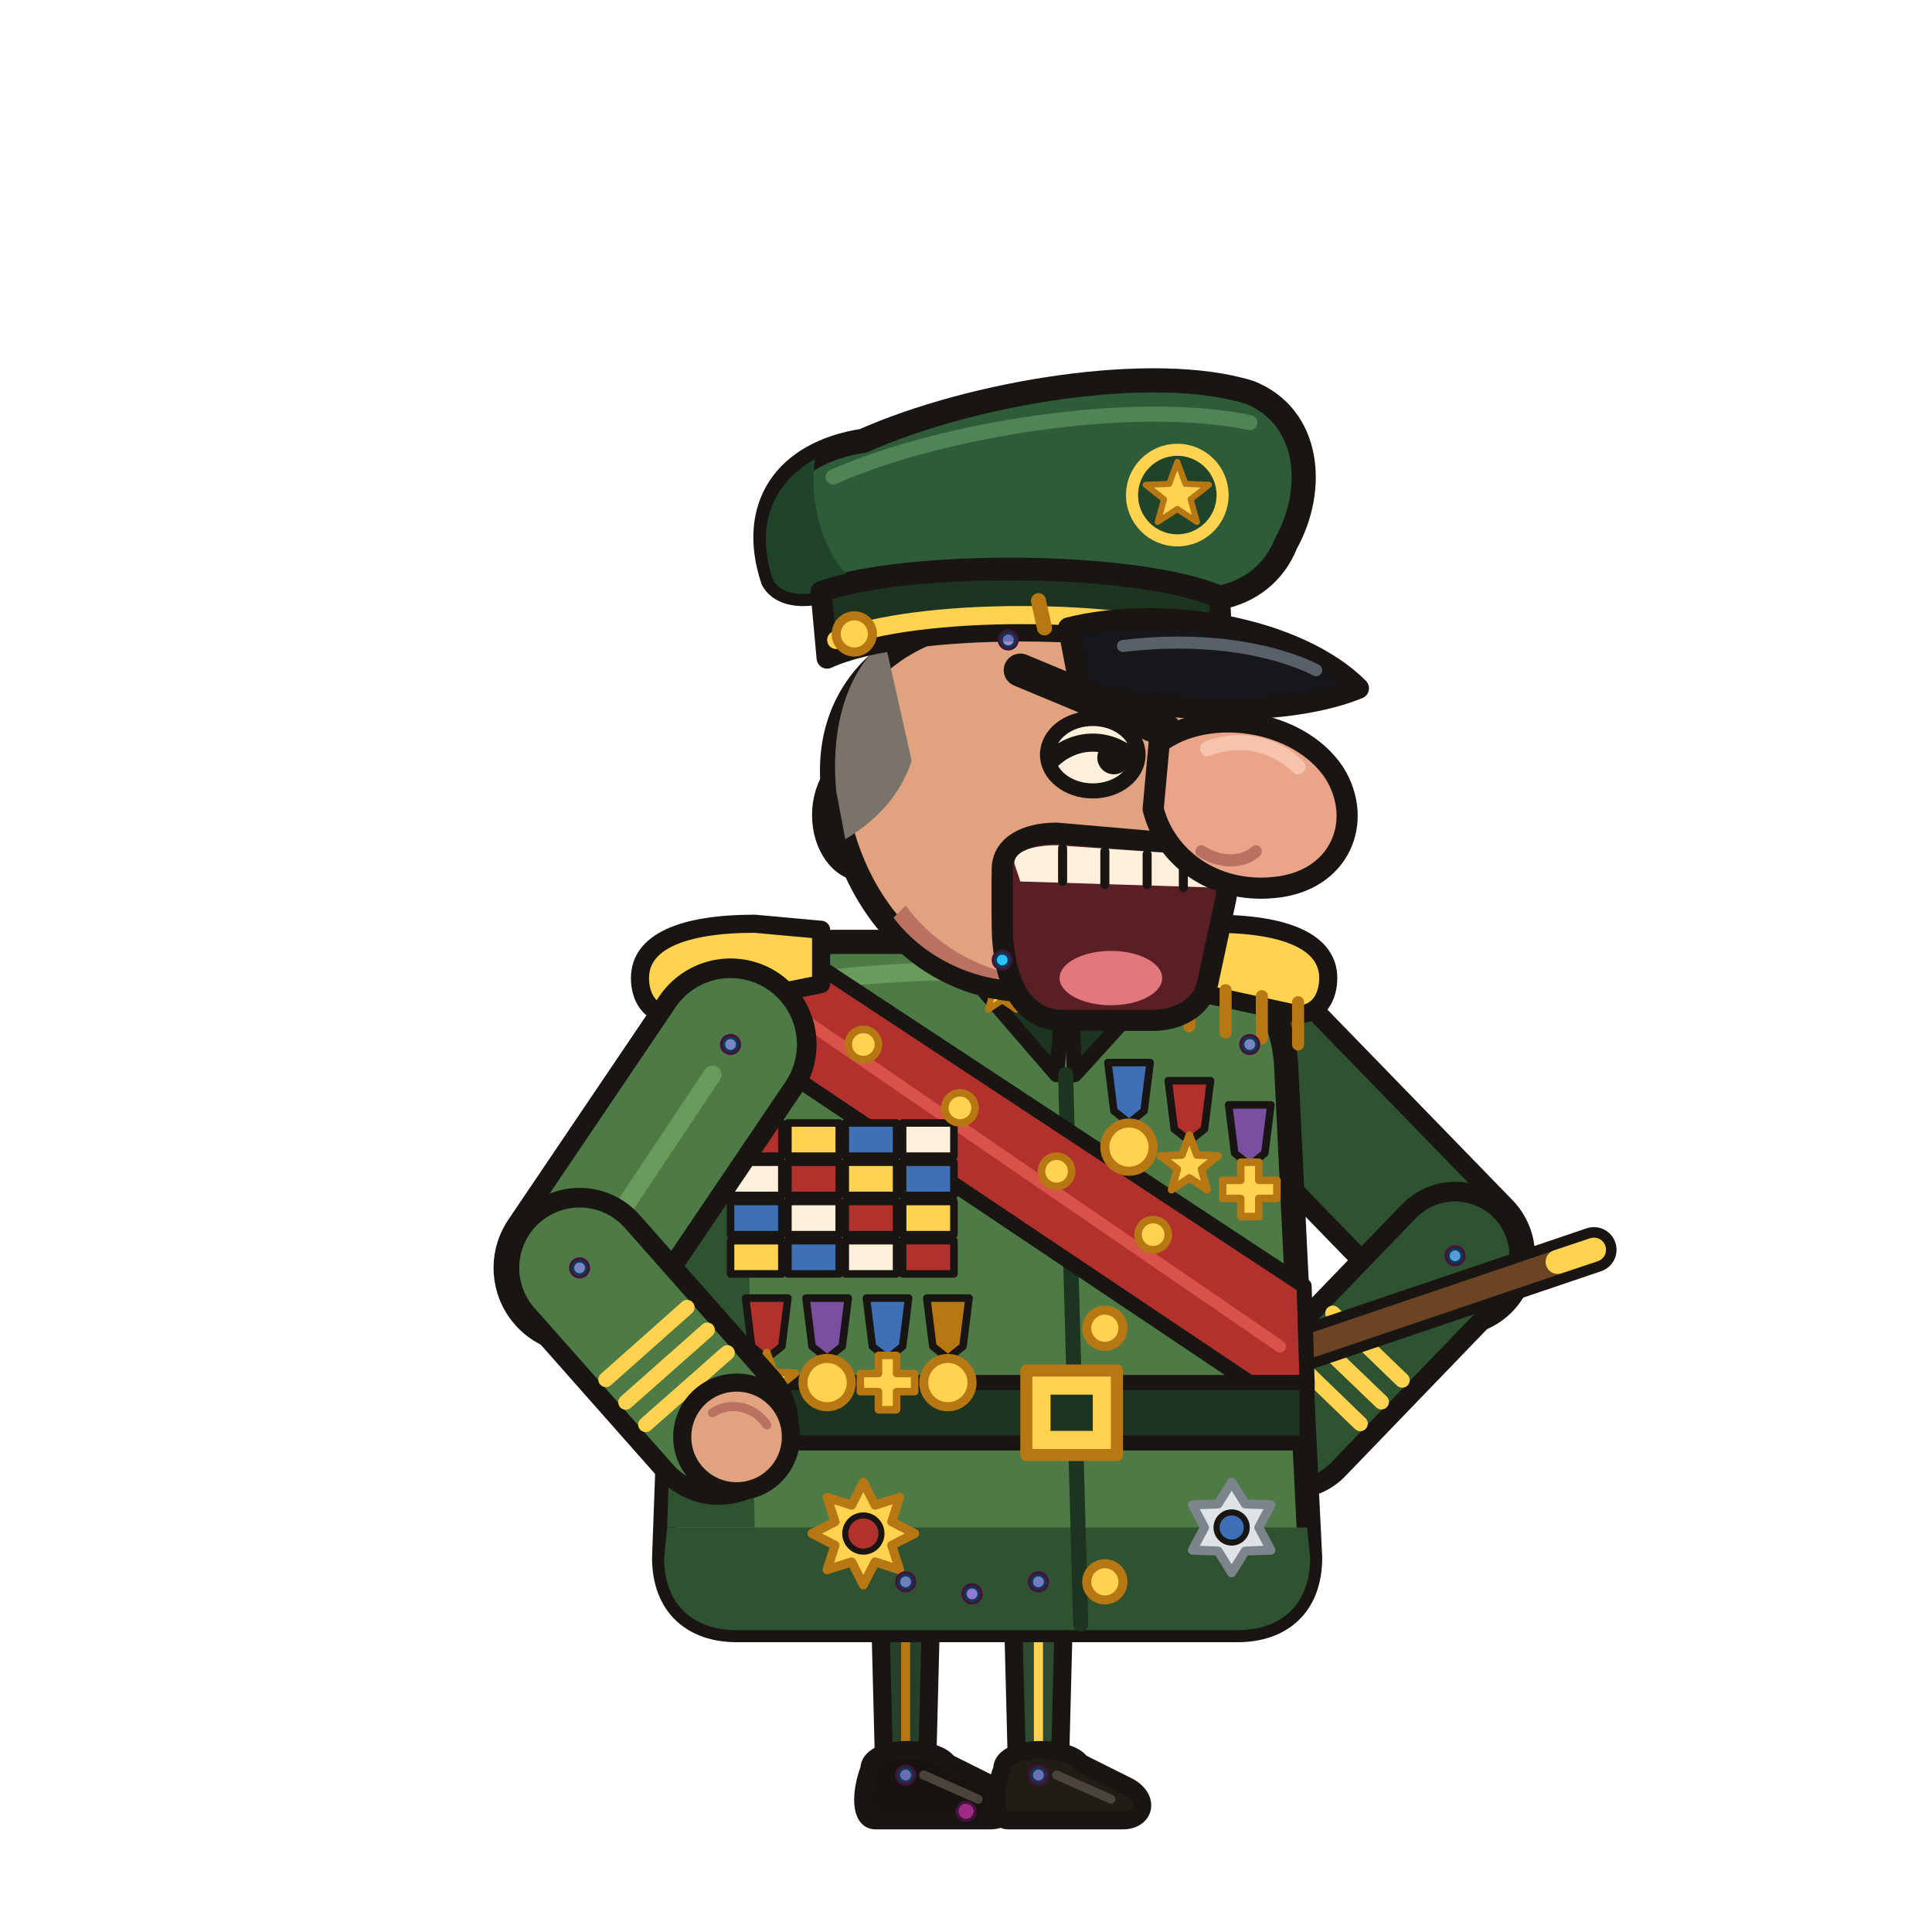
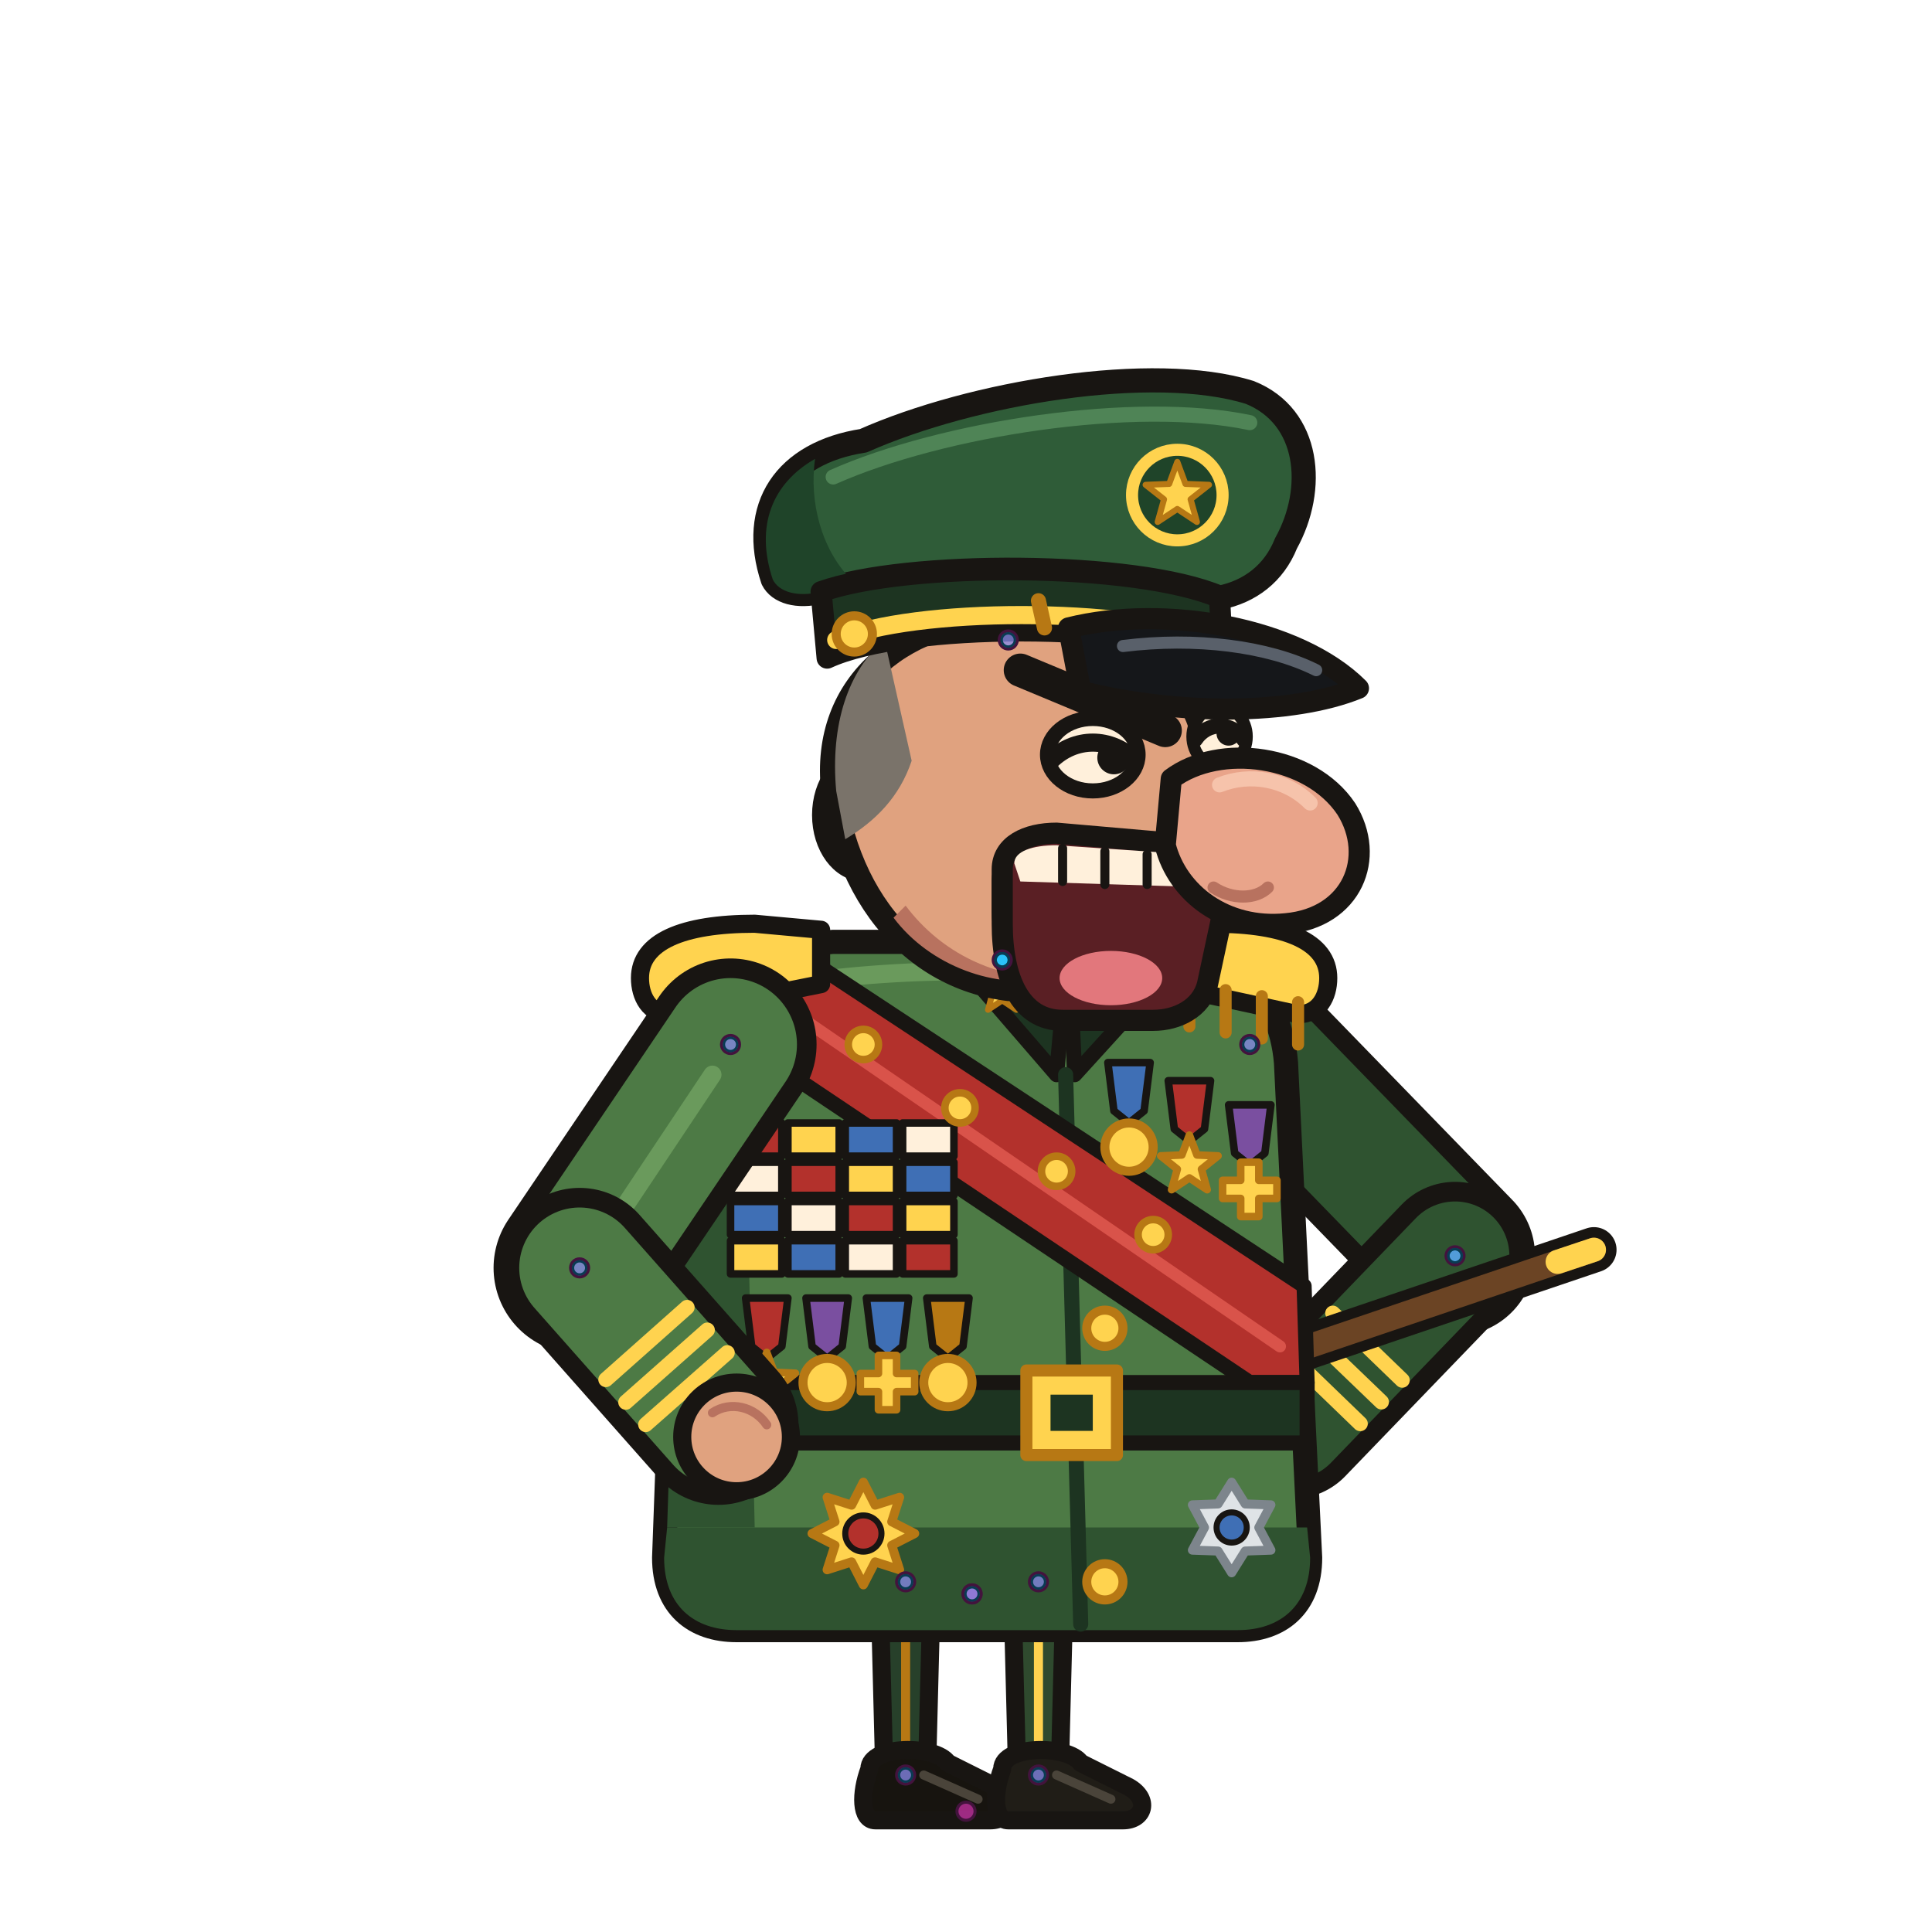
<svg xmlns="http://www.w3.org/2000/svg" width="640mm" height="640mm" viewBox="0 0 640 640" data-character-design="absurd-general-v2">
  <g id="absurd-general">
    <g id="far-arm-upper" data-rig-part="far_arm_upper" data-rig-bone="far_arm_upper" data-rig-z="4">
      <path d="M414 346 L482 416" fill="none" stroke="#181512" stroke-width="53" stroke-linecap="round" stroke-linejoin="round" />
      <path d="M414 346 L482 416" fill="none" stroke="#2f5330" stroke-width="40" stroke-linecap="round" stroke-linejoin="round" />
    </g>
    <g id="far-arm-lower" data-rig-part="far_arm_lower" data-rig-bone="far_arm_lower" data-rig-z="5">
      <path d="M482 416 L428 472" fill="none" stroke="#181512" stroke-width="49" stroke-linecap="round" stroke-linejoin="round" />
      <path d="M482 416 L428 472" fill="none" stroke="#2f5330" stroke-width="36" stroke-linecap="round" stroke-linejoin="round" />
      <path d="M450.6 471.6 L427.6 449.4" fill="none" stroke="#ffd34f" stroke-width="5" stroke-linecap="round" stroke-linejoin="round" />
      <path d="M457.6 464.4 L434.5 442.2" fill="none" stroke="#ffd34f" stroke-width="5" stroke-linecap="round" stroke-linejoin="round" />
      <path d="M464.5 457.2 L441.5 435.0" fill="none" stroke="#ffd34f" stroke-width="5" stroke-linecap="round" stroke-linejoin="round" />
    </g>
    <g id="baton" data-rig-part="baton" data-rig-bone="far_arm_lower" data-rig-z="6">
      <path d="M404 456 L528 414" fill="none" stroke="#181512" stroke-width="15" stroke-linecap="round" stroke-linejoin="round" />
      <path d="M404 456 L528 414" fill="none" stroke="#6b4424" stroke-width="8" stroke-linecap="round" stroke-linejoin="round" />
      <path d="M516 418 L528 414" fill="none" stroke="#ffd34f" stroke-width="8" stroke-linecap="round" stroke-linejoin="round" />
    </g>
    <g id="far-leg" data-rig-part="far_leg" data-rig-bone="far_leg" data-rig-z="8">
      <path d="M291 512 L309 512 L307 590 L293 590 Z" fill="#27402a" stroke="#181512" stroke-width="6" stroke-linejoin="round" />
      <path d="M300 520 L300 586" fill="none" stroke="#b77814" stroke-width="3" stroke-linecap="round" stroke-linejoin="round" />
    </g>
    <g id="far-foot" data-rig-part="far_foot" data-rig-bone="far_foot" data-rig-z="9">
      <path d="M288 586 C288 578 310 578 314 584 L330 592 C337 596 335 603 328 603 L290 603 C285 603 285 594 288 586 Z" fill="#17140f" stroke="#181512" stroke-width="6" stroke-linejoin="round" />
      <path d="M306 588 L324 596" fill="none" stroke="#4a443a" stroke-width="3" stroke-linecap="round" stroke-linejoin="round" />
    </g>
    <g id="near-leg" data-rig-part="near_leg" data-rig-bone="near_leg" data-rig-z="10">
      <path d="M335 512 L353 512 L351 590 L337 590 Z" fill="#2f4a2e" stroke="#181512" stroke-width="6" stroke-linejoin="round" />
      <path d="M344 520 L344 586" fill="none" stroke="#ffd34f" stroke-width="3" stroke-linecap="round" stroke-linejoin="round" />
    </g>
    <g id="near-foot" data-rig-part="near_foot" data-rig-bone="near_foot" data-rig-z="11">
      <path d="M332 586 C332 578 354 578 358 584 L374 592 C381 596 379 603 372 603 L334 603 C329 603 329 594 332 586 Z" fill="#201d17" stroke="#181512" stroke-width="6" stroke-linejoin="round" />
      <path d="M350 588 L368 596" fill="none" stroke="#4a443a" stroke-width="3" stroke-linecap="round" stroke-linejoin="round" />
    </g>
    <g id="torso" data-rig-part="torso" data-rig-bone="torso" data-rig-z="20">
      <path d="M226 352 C226 328 246 314 276 312 L380 312 C408 314 424 328 426 352 L434 516 C434 532 424 540 410 540 L244 540 C230 540 220 532 220 516 Z" fill="#4d7a45" stroke="#181512" stroke-width="8" stroke-linejoin="round" />
      <path d="M226 352 C226 338 234 326 246 320 L250 506 L221 506 Z" fill="#2f5330" />
      <path d="M221 506 L433 506 L434 516 C434 532 424 540 410 540 L244 540 C230 540 220 532 220 516 Z" fill="#2f5330" />
      <path d="M262 326 C300 320 350 320 392 328" fill="none" stroke="#6a9a5c" stroke-width="6" stroke-linecap="round" stroke-linejoin="round" />
      <path d="M312 312 L350 356 L354 312 Z" fill="#1d3421" stroke="#181512" stroke-width="5" stroke-linejoin="round" />
      <path d="M354 312 L356 356 L396 312 Z" fill="#1d3421" stroke="#181512" stroke-width="5" stroke-linejoin="round" />
      <path d="M353 356 L358 538" fill="none" stroke="#1d3421" stroke-width="5" stroke-linecap="round" stroke-linejoin="round" />
      <circle cx="366" cy="440" r="6" fill="#ffd34f" stroke="#b77814" stroke-width="3" />
      <circle cx="366" cy="524" r="6" fill="#ffd34f" stroke="#b77814" stroke-width="3" />
      <path d="M232 336 L262 314 L432 426 L433 458 L414 458 Z" fill="#b3312c" stroke="#181512" stroke-width="5" stroke-linejoin="round" />
      <path d="M252 328 L424 446" fill="none" stroke="#d9534a" stroke-width="4" stroke-linecap="round" stroke-linejoin="round" />
      <path d="M221 458 L433 458 L433 478 L221 478 Z" fill="#1d3421" stroke="#181512" stroke-width="5" stroke-linejoin="round" />
      <path d="M340 454 L370 454 L370 482 L340 482 Z" fill="#ffd34f" stroke="#b77814" stroke-width="4" stroke-linejoin="round" />
      <path d="M348 462 L362 462 L362 474 L348 474 Z" fill="#1d3421" />
      <path d="M242 372 h17 v11 h-17 Z" fill="#b3312c" stroke="#181512" stroke-width="2.5" stroke-linejoin="round" />
      <path d="M261 372 h17 v11 h-17 Z" fill="#ffd34f" stroke="#181512" stroke-width="2.5" stroke-linejoin="round" />
      <path d="M280 372 h17 v11 h-17 Z" fill="#3f6fb5" stroke="#181512" stroke-width="2.5" stroke-linejoin="round" />
      <path d="M299 372 h17 v11 h-17 Z" fill="#fff0db" stroke="#181512" stroke-width="2.5" stroke-linejoin="round" />
      <path d="M242 385 h17 v11 h-17 Z" fill="#fff0db" stroke="#181512" stroke-width="2.5" stroke-linejoin="round" />
      <path d="M261 385 h17 v11 h-17 Z" fill="#b3312c" stroke="#181512" stroke-width="2.5" stroke-linejoin="round" />
      <path d="M280 385 h17 v11 h-17 Z" fill="#ffd34f" stroke="#181512" stroke-width="2.5" stroke-linejoin="round" />
      <path d="M299 385 h17 v11 h-17 Z" fill="#3f6fb5" stroke="#181512" stroke-width="2.5" stroke-linejoin="round" />
      <path d="M242 398 h17 v11 h-17 Z" fill="#3f6fb5" stroke="#181512" stroke-width="2.5" stroke-linejoin="round" />
      <path d="M261 398 h17 v11 h-17 Z" fill="#fff0db" stroke="#181512" stroke-width="2.5" stroke-linejoin="round" />
      <path d="M280 398 h17 v11 h-17 Z" fill="#b3312c" stroke="#181512" stroke-width="2.5" stroke-linejoin="round" />
      <path d="M299 398 h17 v11 h-17 Z" fill="#ffd34f" stroke="#181512" stroke-width="2.5" stroke-linejoin="round" />
      <path d="M242 411 h17 v11 h-17 Z" fill="#ffd34f" stroke="#181512" stroke-width="2.5" stroke-linejoin="round" />
      <path d="M261 411 h17 v11 h-17 Z" fill="#3f6fb5" stroke="#181512" stroke-width="2.5" stroke-linejoin="round" />
      <path d="M280 411 h17 v11 h-17 Z" fill="#fff0db" stroke="#181512" stroke-width="2.5" stroke-linejoin="round" />
      <path d="M299 411 h17 v11 h-17 Z" fill="#b3312c" stroke="#181512" stroke-width="2.5" stroke-linejoin="round" />
      <path d="M367 352 L381 352 L379 368 L374 372 L369 368 Z" fill="#3f6fb5" stroke="#181512" stroke-width="2.5" stroke-linejoin="round" />
      <circle cx="374" cy="380" r="8" fill="#ffd34f" stroke="#b77814" stroke-width="3" />
      <path d="M387 358 L401 358 L399 374 L394 378 L389 374 Z" fill="#b3312c" stroke="#181512" stroke-width="2.5" stroke-linejoin="round" />
      <path d="M394.0 376.0 L396.5 382.6 L403.5 382.9 L398.0 387.3 L399.9 394.1 L394.0 390.2 L388.1 394.1 L390.0 387.3 L384.5 382.9 L391.5 382.6 Z" fill="#ffd34f" stroke="#b77814" stroke-width="2.5" stroke-linejoin="round" />
      <path d="M407 366 L421 366 L419 382 L414 386 L409 382 Z" fill="#7a4fa0" stroke="#181512" stroke-width="2.5" stroke-linejoin="round" />
      <path d="M411 385 h6 v6 h6 v6 h-6 v6 h-6 v-6 h-6 v-6 h6 Z" fill="#ffd34f" stroke="#b77814" stroke-width="2.5" stroke-linejoin="round" />
      <path d="M247 430 L261 430 L259 446 L254 450 L249 446 Z" fill="#b3312c" stroke="#181512" stroke-width="2.5" stroke-linejoin="round" />
      <path d="M254.0 448.0 L256.5 454.6 L263.5 454.9 L258.0 459.3 L259.9 466.1 L254.0 462.2 L248.1 466.1 L250.0 459.3 L244.5 454.9 L251.5 454.6 Z" fill="#ffd34f" stroke="#b77814" stroke-width="2.5" stroke-linejoin="round" />
      <path d="M267 430 L281 430 L279 446 L274 450 L269 446 Z" fill="#7a4fa0" stroke="#181512" stroke-width="2.5" stroke-linejoin="round" />
      <circle cx="274" cy="458" r="8" fill="#ffd34f" stroke="#b77814" stroke-width="3" />
      <path d="M287 430 L301 430 L299 446 L294 450 L289 446 Z" fill="#3f6fb5" stroke="#181512" stroke-width="2.5" stroke-linejoin="round" />
      <path d="M291 449 h6 v6 h6 v6 h-6 v6 h-6 v-6 h-6 v-6 h6 Z" fill="#ffd34f" stroke="#b77814" stroke-width="2.5" stroke-linejoin="round" />
      <path d="M307 430 L321 430 L319 446 L314 450 L309 446 Z" fill="#b77814" stroke="#181512" stroke-width="2.5" stroke-linejoin="round" />
      <circle cx="314" cy="458" r="8" fill="#ffd34f" stroke="#b77814" stroke-width="3" />
      <path d="M286.0 491.0 L289.9 498.6 L298.0 496.0 L295.4 504.1 L303.0 508.0 L295.4 511.9 L298.0 520.0 L289.9 517.4 L286.0 525.0 L282.1 517.4 L274.0 520.0 L276.6 511.9 L269.0 508.0 L276.6 504.1 L274.0 496.0 L282.1 498.6 Z" fill="#ffd34f" stroke="#b77814" stroke-width="3" stroke-linejoin="round" />
      <circle cx="286" cy="508" r="6" fill="#b3312c" stroke="#181512" stroke-width="2" />
      <path d="M408.0 491.0 L412.5 498.2 L421.0 498.5 L417.0 506.0 L421.0 513.5 L412.5 513.8 L408.0 521.0 L403.5 513.8 L395.0 513.5 L399.0 506.0 L395.0 498.5 L403.5 498.2 Z" fill="#dfe3e6" stroke="#7d858c" stroke-width="3" stroke-linejoin="round" />
      <circle cx="408" cy="506" r="5" fill="#3f6fb5" stroke="#181512" stroke-width="2" />
      <circle cx="286" cy="346" r="5" fill="#ffd34f" stroke="#b77814" stroke-width="2.5" />
      <circle cx="318" cy="367" r="5" fill="#ffd34f" stroke="#b77814" stroke-width="2.5" />
      <circle cx="350" cy="388" r="5" fill="#ffd34f" stroke="#b77814" stroke-width="2.5" />
      <circle cx="382" cy="409" r="5" fill="#ffd34f" stroke="#b77814" stroke-width="2.5" />
      <path d="M332.0 320.0 L334.0 325.3 L339.6 325.5 L335.2 329.0 L336.7 334.5 L332.0 331.4 L327.3 334.5 L328.8 329.0 L324.4 325.5 L330.0 325.3 Z" fill="#ffd34f" stroke="#b77814" stroke-width="2" stroke-linejoin="round" />
      <path d="M376.0 319.0 L378.0 324.3 L383.6 324.5 L379.2 328.0 L380.7 333.5 L376.0 330.4 L371.3 333.5 L372.8 328.0 L368.4 324.5 L374.0 324.3 Z" fill="#ffd34f" stroke="#b77814" stroke-width="2" stroke-linejoin="round" />
      <path d="M212 324 C212 312 226 306 250 306 L272 308 L272 326 L222 336 C215 336 212 330 212 324 Z" fill="#ffd34f" stroke="#181512" stroke-width="6" stroke-linejoin="round" />
      <path d="M222 332 L222 346 M234 330 L234 344 M246 328 L246 342 M258 326 L258 340" fill="none" stroke="#b77814" stroke-width="4" stroke-linecap="round" stroke-linejoin="round" />
      <path d="M440 324 C440 312 426 306 402 306 L384 308 L384 326 L430 336 C437 336 440 330 440 324 Z" fill="#ffd34f" stroke="#181512" stroke-width="6" stroke-linejoin="round" />
      <path d="M430 332 L430 346 M418 330 L418 344 M406 328 L406 342 M394 326 L394 340" fill="none" stroke="#b77814" stroke-width="4" stroke-linecap="round" stroke-linejoin="round" />
    </g>
    <g id="near-arm-upper" data-rig-part="near_arm_upper" data-rig-bone="near_arm_upper" data-rig-z="30">
      <path d="M242 346 L192 420" fill="none" stroke="#181512" stroke-width="57" stroke-linecap="round" stroke-linejoin="round" />
      <path d="M242 346 L192 420" fill="none" stroke="#4d7a45" stroke-width="44" stroke-linecap="round" stroke-linejoin="round" />
      <path d="M236 356 L204 404" fill="none" stroke="#6a9a5c" stroke-width="6" stroke-linecap="round" stroke-linejoin="round" />
    </g>
    <g id="near-arm-lower" data-rig-part="near_arm_lower" data-rig-bone="near_arm_lower" data-rig-z="31">
      <path d="M192 420 L238 472" fill="none" stroke="#181512" stroke-width="53" stroke-linecap="round" stroke-linejoin="round" />
      <path d="M192 420 L238 472" fill="none" stroke="#4d7a45" stroke-width="40" stroke-linecap="round" stroke-linejoin="round" />
      <path d="M240.9 448.1 L213.9 471.9" fill="none" stroke="#ffd34f" stroke-width="5" stroke-linecap="round" stroke-linejoin="round" />
      <path d="M234.3 440.6 L207.3 464.5" fill="none" stroke="#ffd34f" stroke-width="5" stroke-linecap="round" stroke-linejoin="round" />
      <path d="M227.6 433.1 L200.7 457.0" fill="none" stroke="#ffd34f" stroke-width="5" stroke-linecap="round" stroke-linejoin="round" />
      <circle cx="244" cy="476" r="18" fill="#e0a27f" stroke="#181512" stroke-width="6" />
      <path d="M236 468 C242 464 250 466 254 472" fill="none" stroke="#b8725f" stroke-width="3" stroke-linecap="round" stroke-linejoin="round" />
    </g>
    <g id="head" data-rig-part="head" data-rig-bone="head" data-rig-z="40">
      <ellipse cx="286" cy="270" rx="14" ry="19" fill="#e0a27f" stroke="#181512" stroke-width="6" />
      <path d="M284 262 C290 266 290 274 285 279" fill="none" stroke="#b8725f" stroke-width="3" stroke-linecap="round" stroke-linejoin="round" />
      <path d="M276 262 C272 226 300 204 338 204 C372 204 396 222 400 250 C404 262 404 276 400 290 C396 310 376 326 346 328 C310 330 282 304 276 262 Z" fill="#e0a27f" stroke="#181512" stroke-width="8" stroke-linejoin="round" />
      <path d="M277 262 C275 240 281 222 293 212 L302 252 C298 264 290 272 280 278 Z" fill="#7a736a" />
      <path d="M300 300 C312 316 330 324 348 324 C330 328 308 320 296 304 Z" fill="#b8725f" />
      <path d="M338 222 L386 242" fill="none" stroke="#181512" stroke-width="11" stroke-linecap="round" stroke-linejoin="round" />
-       <path d="M420 220 L398 232" fill="none" stroke="#181512" stroke-width="10" stroke-linecap="round" stroke-linejoin="round" />
+       <path d="M422 226 L400 234" fill="none" stroke="#181512" stroke-width="9" stroke-linecap="round" stroke-linejoin="round" />
    </g>
    <g id="eye-open" data-rig-part="eye_open" data-rig-bone="head" data-rig-z="41">
      <ellipse cx="362" cy="250" rx="15" ry="12" fill="#fff0db" stroke="#181512" stroke-width="5" />
      <circle cx="369" cy="251" r="5.5" fill="#181512" />
-       <ellipse cx="404" cy="239" rx="8" ry="9" fill="#fff0db" stroke="#181512" stroke-width="4" />
-       <circle cx="407" cy="238" r="3.5" fill="#181512" />
+       <ellipse cx="404" cy="244" rx="9" ry="10" fill="#fff0db" stroke="#181512" stroke-width="4" />
+       <circle cx="407" cy="243" r="4" fill="#181512" />
    </g>
    <g id="eye-shut" data-rig-part="eye_shut" data-rig-bone="head" data-rig-z="41">
      <path d="M348 252 C356 244 368 244 376 252" fill="none" stroke="#181512" stroke-width="6" stroke-linecap="round" stroke-linejoin="round" />
-       <path d="M397 240 C401 235 407 235 411 240" fill="none" stroke="#181512" stroke-width="5" stroke-linecap="round" stroke-linejoin="round" />
+       <path d="M396 245 C400 239 408 239 412 245" fill="none" stroke="#181512" stroke-width="5" stroke-linecap="round" stroke-linejoin="round" />
    </g>
    <g id="mouth-grit" data-rig-part="mouth_grit" data-rig-bone="head" data-rig-z="42">
      <path d="M332 292 C332 284 340 280 350 280 L394 284 C402 285 406 292 404 300 L400 312 C398 319 392 321 386 321 L350 321 C338 321 332 312 332 302 Z" fill="#fff0db" stroke="#181512" stroke-width="7" stroke-linejoin="round" />
      <path d="M334 301 L403 303" fill="none" stroke="#181512" stroke-width="4" stroke-linecap="round" stroke-linejoin="round" />
      <path d="M350 282 L350 320 M364 282 L364 320 M378 283 L378 320 M391 285 L391 320" fill="none" stroke="#181512" stroke-width="3.5" stroke-linecap="round" stroke-linejoin="round" />
    </g>
    <g id="mouth-open" data-rig-part="mouth_open" data-rig-bone="head" data-rig-z="42">
      <path d="M332 288 C332 280 340 276 350 276 L396 280 C404 281 408 288 406 298 L400 326 C398 334 390 338 382 338 L352 338 C338 338 332 324 332 306 Z" fill="#5a1f24" stroke="#181512" stroke-width="7" stroke-linejoin="round" />
      <path d="M336 286 C336 282 342 280 350 280 L394 283 C400 284 403 288 402 294 L338 292 Z" fill="#fff0db" />
      <path d="M352 281 L352 292 M366 282 L366 293 M380 283 L380 293 M392 284 L392 294" fill="none" stroke="#181512" stroke-width="3" stroke-linecap="round" stroke-linejoin="round" />
      <ellipse cx="368" cy="324" rx="17" ry="9" fill="#e2777c" />
    </g>
    <g id="nose" data-rig-part="nose" data-rig-bone="head" data-rig-z="43">
-       <path d="M384 246 C400 234 430 238 442 256 C452 272 444 292 422 294 C402 296 386 284 382 268 Z" fill="#e9a48a" stroke="#181512" stroke-width="7" stroke-linejoin="round" />
-       <path d="M400 248 C410 244 422 246 430 254" fill="none" stroke="#f6c3ab" stroke-width="5" stroke-linecap="round" stroke-linejoin="round" />
-       <path d="M398 282 C404 286 412 286 416 282" fill="none" stroke="#b8725f" stroke-width="4" stroke-linecap="round" stroke-linejoin="round" />
+       <path d="M388 258 C404 246 434 250 446 268 C456 284 448 304 426 306 C406 308 390 296 386 280 Z" fill="#e9a48a" stroke="#181512" stroke-width="7" stroke-linejoin="round" />
+       <path d="M404 260 C414 256 426 258 434 266" fill="none" stroke="#f6c3ab" stroke-width="5" stroke-linecap="round" stroke-linejoin="round" />
+       <path d="M402 294 C408 298 416 298 420 294" fill="none" stroke="#b8725f" stroke-width="4" stroke-linecap="round" stroke-linejoin="round" />
    </g>
    <g id="hat" data-rig-part="hat" data-rig-bone="hat" data-rig-z="50">
      <path d="M256 192 C248 168 260 150 286 146 C322 130 382 120 414 130 C434 138 436 162 426 180 C422 190 414 196 404 198 C376 186 300 186 272 196 C264 198 258 196 256 192 Z" fill="#2f5c38" stroke="#181512" stroke-width="8" stroke-linejoin="round" />
      <path d="M256 192 C250 174 256 160 270 152 C268 166 272 182 282 192 C276 194 274 195 272 196 C264 198 258 196 256 192 Z" fill="#1f4429" />
      <path d="M276 158 C312 142 376 132 414 140" fill="none" stroke="#4f8456" stroke-width="5" stroke-linecap="round" stroke-linejoin="round" />
      <path d="M272 196 C300 186 376 186 404 198 L405 218 C376 206 300 206 274 218 Z" fill="#1d3421" stroke="#181512" stroke-width="7" stroke-linejoin="round" />
      <path d="M277 212 C303 201 373 201 402 212" fill="none" stroke="#ffd34f" stroke-width="6" stroke-linecap="round" stroke-linejoin="round" />
      <circle cx="283" cy="210" r="6" fill="#ffd34f" stroke="#b77814" stroke-width="3" />
      <path d="M344 199 L346 208" fill="none" stroke="#b77814" stroke-width="5" stroke-linecap="round" stroke-linejoin="round" />
      <path d="M354 208 C386 200 430 208 450 228 C428 237 390 237 358 229 Z" fill="#15171a" stroke="#181512" stroke-width="7" stroke-linejoin="round" />
      <path d="M372 214 C396 211 420 214 436 222" fill="none" stroke="#59606a" stroke-width="4" stroke-linecap="round" stroke-linejoin="round" />
      <circle cx="390" cy="164" r="15" fill="#1f4429" stroke="#ffd34f" stroke-width="4" />
      <path d="M390.0 153.0 L392.7 160.3 L400.5 160.6 L394.4 165.4 L396.5 172.9 L390.0 168.6 L383.5 172.9 L385.6 165.4 L379.5 160.6 L387.3 160.3 Z" fill="#ffd34f" stroke="#b77814" stroke-width="2" stroke-linejoin="round" />
    </g>
  </g>
  <g id="ambition-rig-markers" data-rig-editor-layer="true">
    <g id="ambition-rig-markers-three_quarter" data-rig-view="three_quarter">
      <circle id="ambition-rig-three_quarter-joint-body_pivot" data-rig-joint="body_pivot" cx="322" cy="528" r="3" fill="#ff3bd4" fill-opacity="0.58" stroke="#43133d" stroke-width="1" />
      <circle id="ambition-rig-three_quarter-joint-far_arm_lower_pivot" data-rig-joint="far_arm_lower_pivot" cx="482" cy="416" r="3" fill="#ff3bd4" fill-opacity="0.58" stroke="#43133d" stroke-width="1" />
      <circle id="ambition-rig-three_quarter-joint-far_arm_upper_pivot" data-rig-joint="far_arm_upper_pivot" cx="414" cy="346" r="3" fill="#ff3bd4" fill-opacity="0.58" stroke="#43133d" stroke-width="1" />
      <circle id="ambition-rig-three_quarter-joint-far_foot_pivot" data-rig-joint="far_foot_pivot" cx="300" cy="588" r="3" fill="#ff3bd4" fill-opacity="0.58" stroke="#43133d" stroke-width="1" />
      <circle id="ambition-rig-three_quarter-joint-far_leg_pivot" data-rig-joint="far_leg_pivot" cx="300" cy="524" r="3" fill="#ff3bd4" fill-opacity="0.58" stroke="#43133d" stroke-width="1" />
      <circle id="ambition-rig-three_quarter-joint-hat_pivot" data-rig-joint="hat_pivot" cx="334" cy="212" r="3" fill="#ff3bd4" fill-opacity="0.58" stroke="#43133d" stroke-width="1" />
      <circle id="ambition-rig-three_quarter-joint-near_arm_lower_pivot" data-rig-joint="near_arm_lower_pivot" cx="192" cy="420" r="3" fill="#ff3bd4" fill-opacity="0.58" stroke="#43133d" stroke-width="1" />
      <circle id="ambition-rig-three_quarter-joint-near_arm_upper_pivot" data-rig-joint="near_arm_upper_pivot" cx="242" cy="346" r="3" fill="#ff3bd4" fill-opacity="0.58" stroke="#43133d" stroke-width="1" />
      <circle id="ambition-rig-three_quarter-joint-near_foot_pivot" data-rig-joint="near_foot_pivot" cx="344" cy="588" r="3" fill="#ff3bd4" fill-opacity="0.58" stroke="#43133d" stroke-width="1" />
      <circle id="ambition-rig-three_quarter-joint-near_leg_pivot" data-rig-joint="near_leg_pivot" cx="344" cy="524" r="3" fill="#ff3bd4" fill-opacity="0.58" stroke="#43133d" stroke-width="1" />
      <circle id="ambition-rig-three_quarter-joint-neck" data-rig-joint="neck" cx="332" cy="318" r="3" fill="#ff3bd4" fill-opacity="0.58" stroke="#43133d" stroke-width="1" />
      <circle id="ambition-rig-three_quarter-joint-rig_root" data-rig-joint="rig_root" cx="320" cy="600" r="3" fill="#ff3bd4" fill-opacity="0.58" stroke="#43133d" stroke-width="1" />
      <circle id="ambition-rig-three_quarter-joint-waist" data-rig-joint="waist" cx="322" cy="528" r="3" fill="#ff3bd4" fill-opacity="0.58" stroke="#43133d" stroke-width="1" />
      <circle id="ambition-rig-three_quarter-bind-far_arm_upper" data-rig-bind-pivot="far_arm_upper" cx="414" cy="346" r="2.2" fill="#28c8ff" fill-opacity="0.42" stroke="#093b52" stroke-width="0.8" />
      <circle id="ambition-rig-three_quarter-bind-far_arm_lower" data-rig-bind-pivot="far_arm_lower" cx="482" cy="416" r="2.2" fill="#28c8ff" fill-opacity="0.42" stroke="#093b52" stroke-width="0.8" />
      <circle id="ambition-rig-three_quarter-bind-baton" data-rig-bind-pivot="baton" cx="482" cy="416" r="2.2" fill="#28c8ff" fill-opacity="0.42" stroke="#093b52" stroke-width="0.8" />
      <circle id="ambition-rig-three_quarter-bind-far_leg" data-rig-bind-pivot="far_leg" cx="300" cy="524" r="2.2" fill="#28c8ff" fill-opacity="0.42" stroke="#093b52" stroke-width="0.8" />
      <circle id="ambition-rig-three_quarter-bind-far_foot" data-rig-bind-pivot="far_foot" cx="300" cy="588" r="2.2" fill="#28c8ff" fill-opacity="0.42" stroke="#093b52" stroke-width="0.8" />
      <circle id="ambition-rig-three_quarter-bind-near_leg" data-rig-bind-pivot="near_leg" cx="344" cy="524" r="2.2" fill="#28c8ff" fill-opacity="0.42" stroke="#093b52" stroke-width="0.8" />
      <circle id="ambition-rig-three_quarter-bind-near_foot" data-rig-bind-pivot="near_foot" cx="344" cy="588" r="2.2" fill="#28c8ff" fill-opacity="0.42" stroke="#093b52" stroke-width="0.8" />
      <circle id="ambition-rig-three_quarter-bind-torso" data-rig-bind-pivot="torso" cx="322" cy="528" r="2.2" fill="#28c8ff" fill-opacity="0.42" stroke="#093b52" stroke-width="0.8" />
      <circle id="ambition-rig-three_quarter-bind-near_arm_upper" data-rig-bind-pivot="near_arm_upper" cx="242" cy="346" r="2.2" fill="#28c8ff" fill-opacity="0.42" stroke="#093b52" stroke-width="0.8" />
      <circle id="ambition-rig-three_quarter-bind-near_arm_lower" data-rig-bind-pivot="near_arm_lower" cx="192" cy="420" r="2.2" fill="#28c8ff" fill-opacity="0.42" stroke="#093b52" stroke-width="0.8" />
      <circle id="ambition-rig-three_quarter-bind-head" data-rig-bind-pivot="head" cx="332" cy="318" r="2.2" fill="#28c8ff" fill-opacity="0.42" stroke="#093b52" stroke-width="0.8" />
      <circle id="ambition-rig-three_quarter-bind-eye_open" data-rig-bind-pivot="eye_open" cx="332" cy="318" r="2.2" fill="#28c8ff" fill-opacity="0.42" stroke="#093b52" stroke-width="0.8" />
      <circle id="ambition-rig-three_quarter-bind-eye_shut" data-rig-bind-pivot="eye_shut" cx="332" cy="318" r="2.2" fill="#28c8ff" fill-opacity="0.42" stroke="#093b52" stroke-width="0.8" />
      <circle id="ambition-rig-three_quarter-bind-mouth_grit" data-rig-bind-pivot="mouth_grit" cx="332" cy="318" r="2.2" fill="#28c8ff" fill-opacity="0.42" stroke="#093b52" stroke-width="0.8" />
      <circle id="ambition-rig-three_quarter-bind-mouth_open" data-rig-bind-pivot="mouth_open" cx="332" cy="318" r="2.2" fill="#28c8ff" fill-opacity="0.42" stroke="#093b52" stroke-width="0.8" />
      <circle id="ambition-rig-three_quarter-bind-nose" data-rig-bind-pivot="nose" cx="332" cy="318" r="2.2" fill="#28c8ff" fill-opacity="0.42" stroke="#093b52" stroke-width="0.8" />
      <circle id="ambition-rig-three_quarter-bind-hat" data-rig-bind-pivot="hat" cx="334" cy="212" r="2.2" fill="#28c8ff" fill-opacity="0.42" stroke="#093b52" stroke-width="0.8" />
    </g>
  </g>
</svg>
